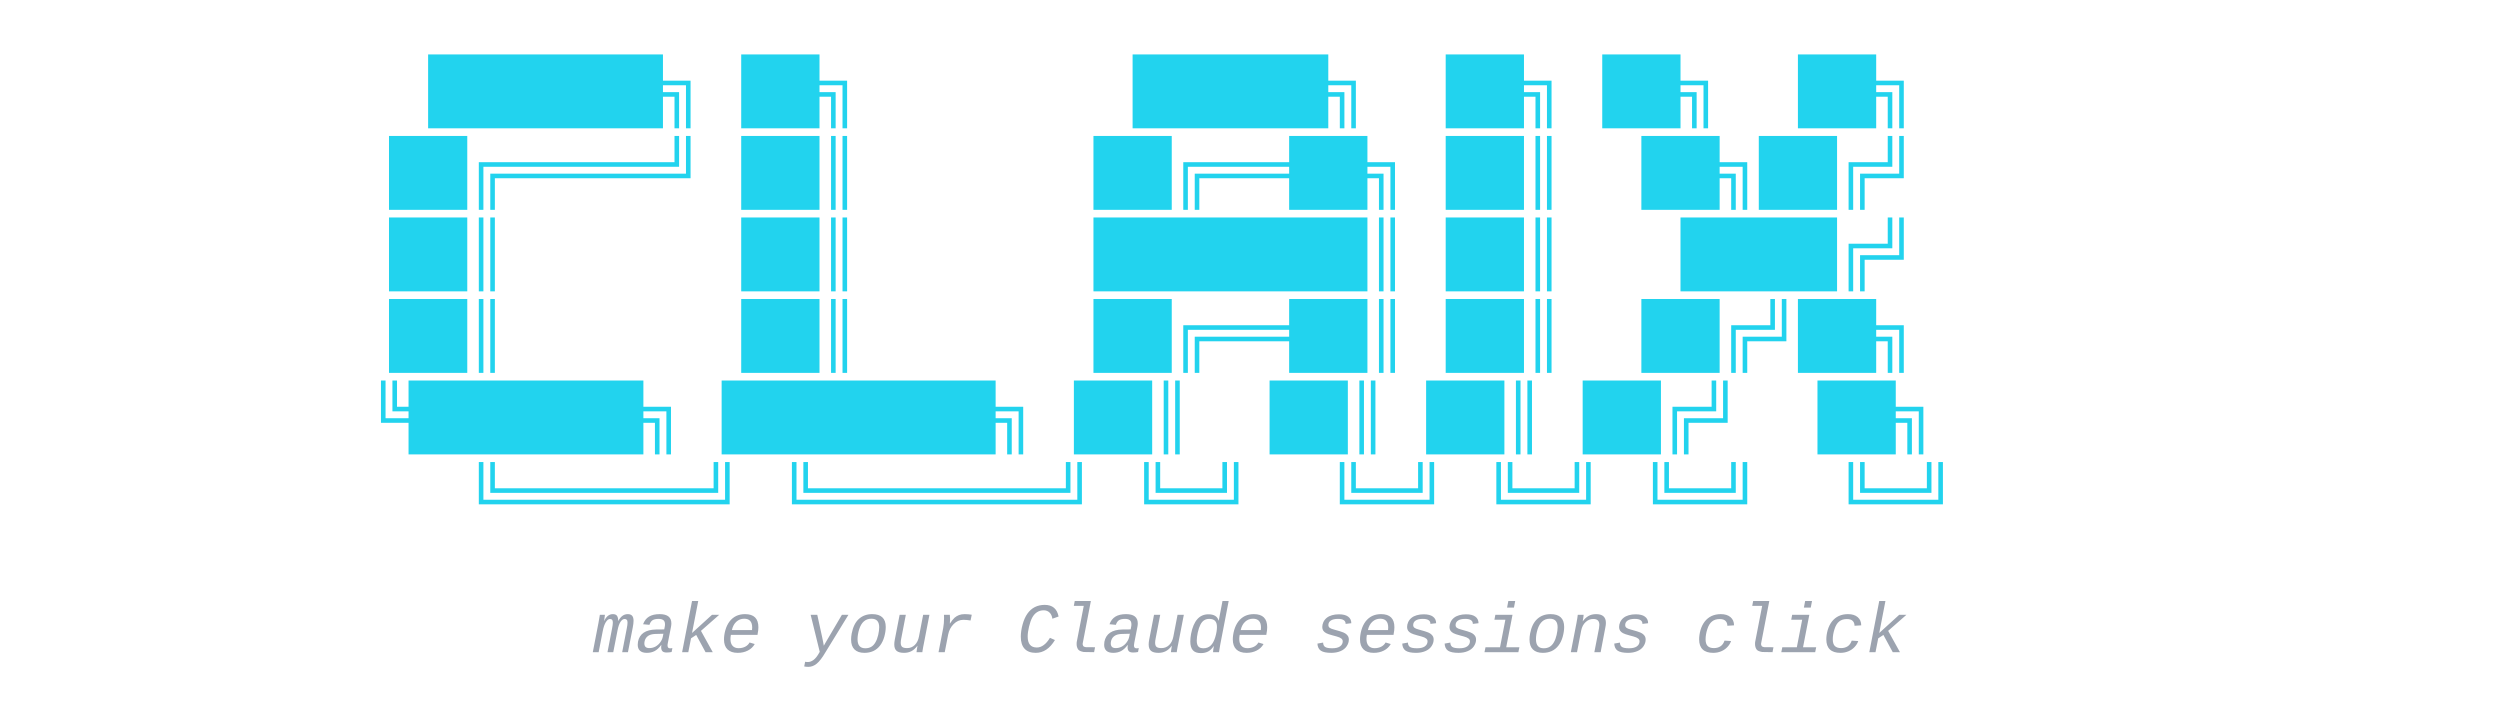
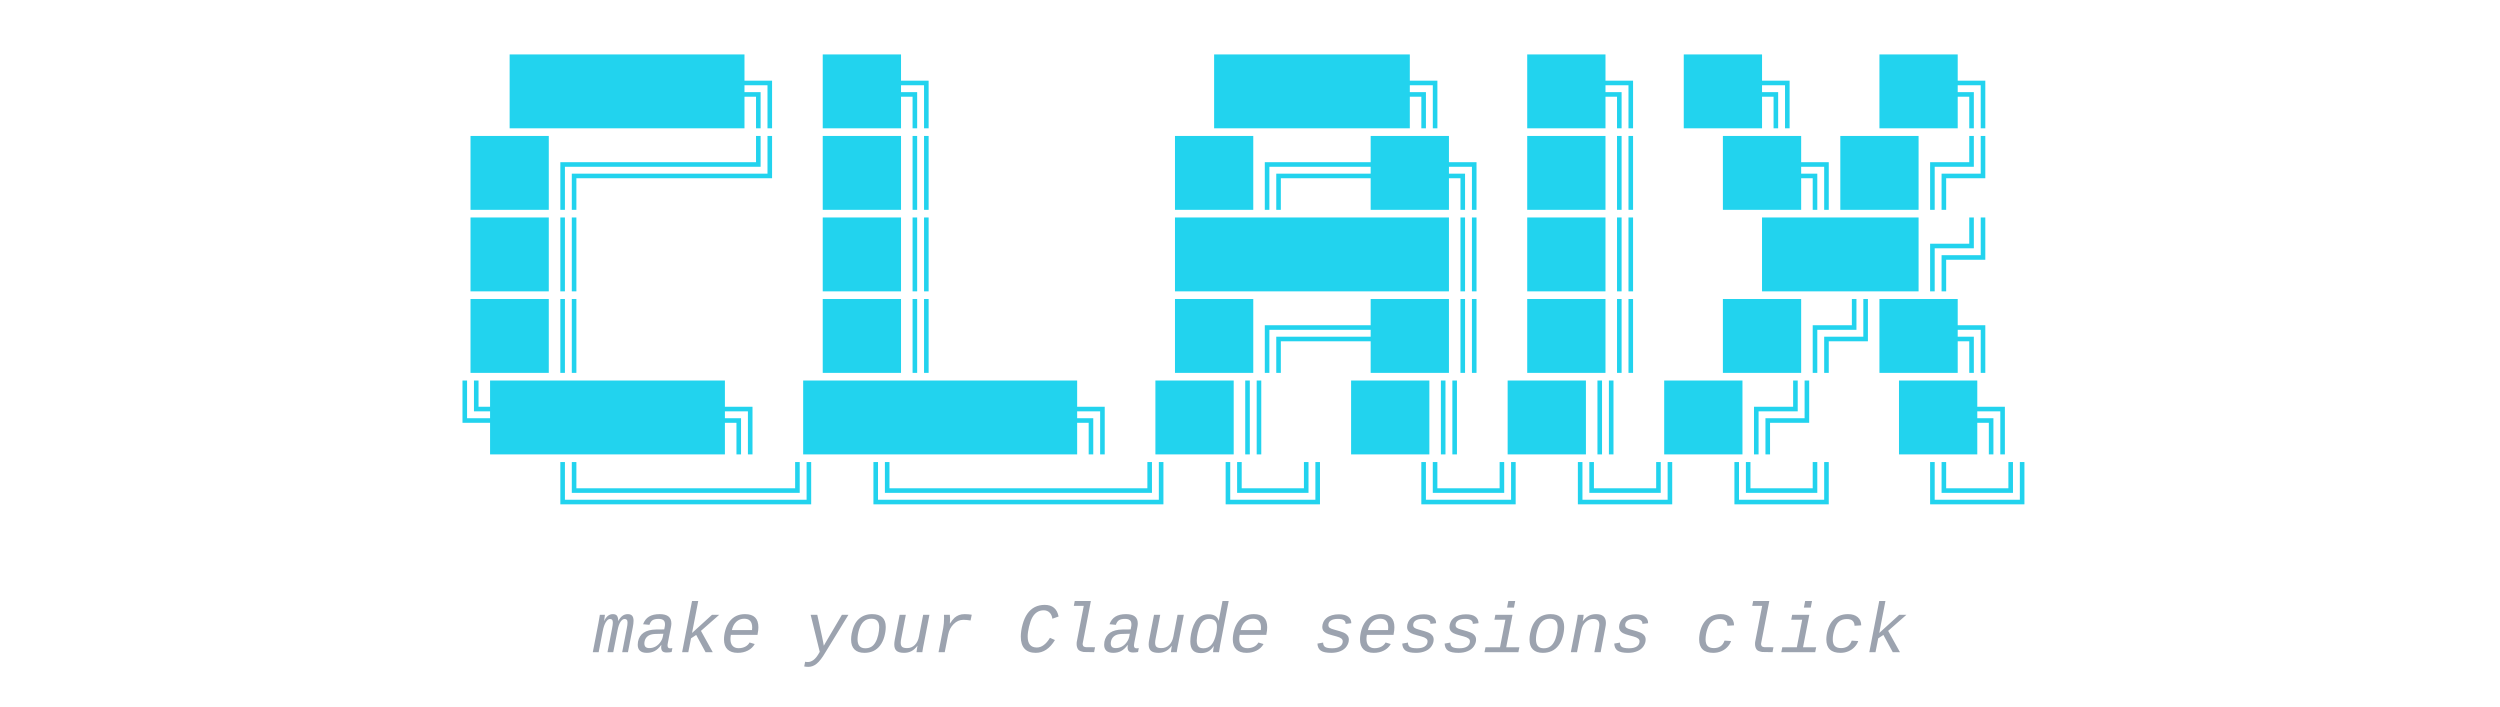
<svg xmlns="http://www.w3.org/2000/svg" width="460" height="130" viewBox="0 0 460 130">
-   <text x="230" y="20" font-family="'Courier New', Courier, monospace" font-size="12" fill="#22D3EE" text-anchor="middle" xml:space="preserve">
-     <tspan x="230" dy="0"> ██████╗ ██╗       █████╗  ██╗ ██╗  ██╗</tspan>
-     <tspan x="230" dy="15">██╔════╝ ██║      ██╔══██╗ ██║  ██╗██╔╝</tspan>
-     <tspan x="230" dy="15">██║      ██║      ███████║ ██║   ████╔╝</tspan>
-     <tspan x="230" dy="15">██║      ██║      ██╔══██║ ██║  ██╔╝██╗</tspan>
-     <tspan x="230" dy="15">╚██████╗ ███████╗ ██║  ██║ ██║ ██╔╝  ██╗</tspan>
-     <tspan x="230" dy="15"> ╚═════╝ ╚══════╝ ╚═╝  ╚═╝ ╚═╝ ╚═╝  ╚═╝</tspan>
+   <text x="245" y="20" font-family="'Courier New', Courier, monospace" font-size="12" fill="#22D3EE" text-anchor="middle" xml:space="preserve">
+     <tspan x="245" dy="0"> ██████╗ ██╗       █████╗  ██╗ ██╗  ██╗</tspan>
+     <tspan x="245" dy="15">██╔════╝ ██║      ██╔══██╗ ██║  ██╗██╔╝</tspan>
+     <tspan x="245" dy="15">██║      ██║      ███████║ ██║   ████╔╝</tspan>
+     <tspan x="245" dy="15">██║      ██║      ██╔══██║ ██║  ██╔╝██╗</tspan>
+     <tspan x="245" dy="15">╚██████╗ ███████╗ ██║  ██║ ██║ ██╔╝  ██╗</tspan>
+     <tspan x="245" dy="15"> ╚═════╝ ╚══════╝ ╚═╝  ╚═╝ ╚═╝ ╚═╝  ╚═╝</tspan>
  </text>
  <text x="230" y="120" font-family="'Courier New', Courier, monospace" font-size="13" fill="#9CA3AF" font-style="italic" text-anchor="middle">make your Claude sessions click</text>
</svg>
